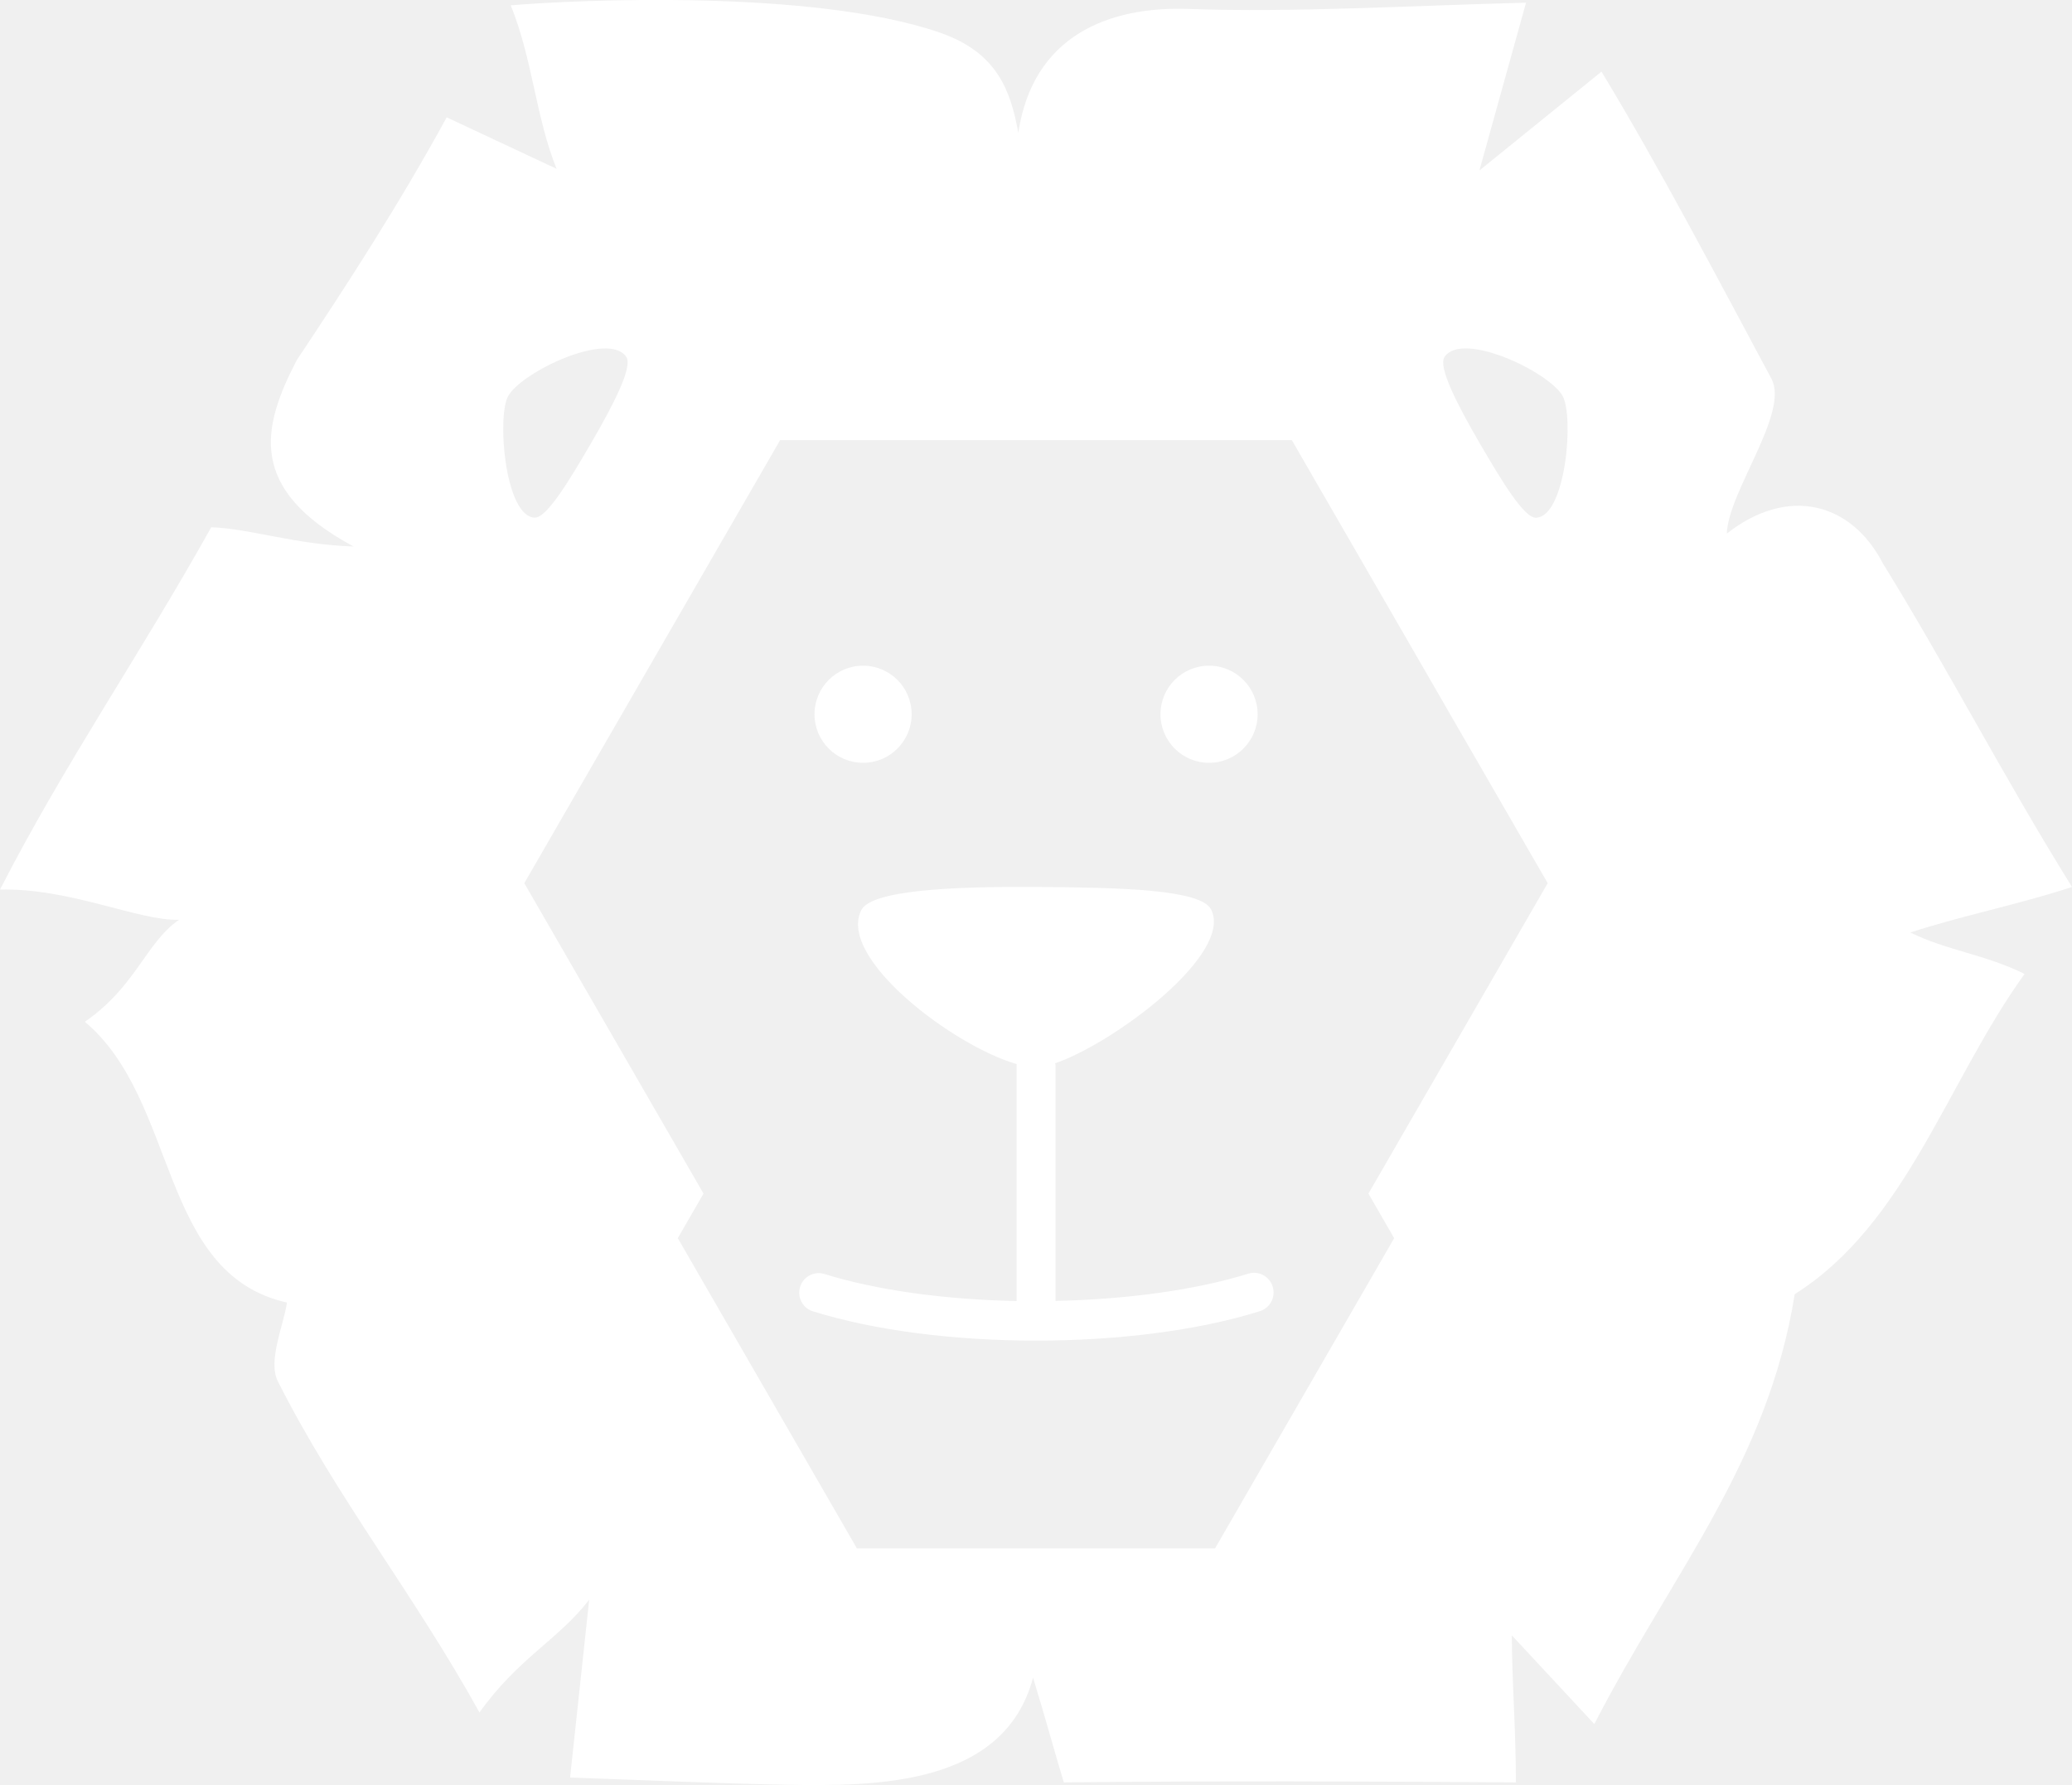
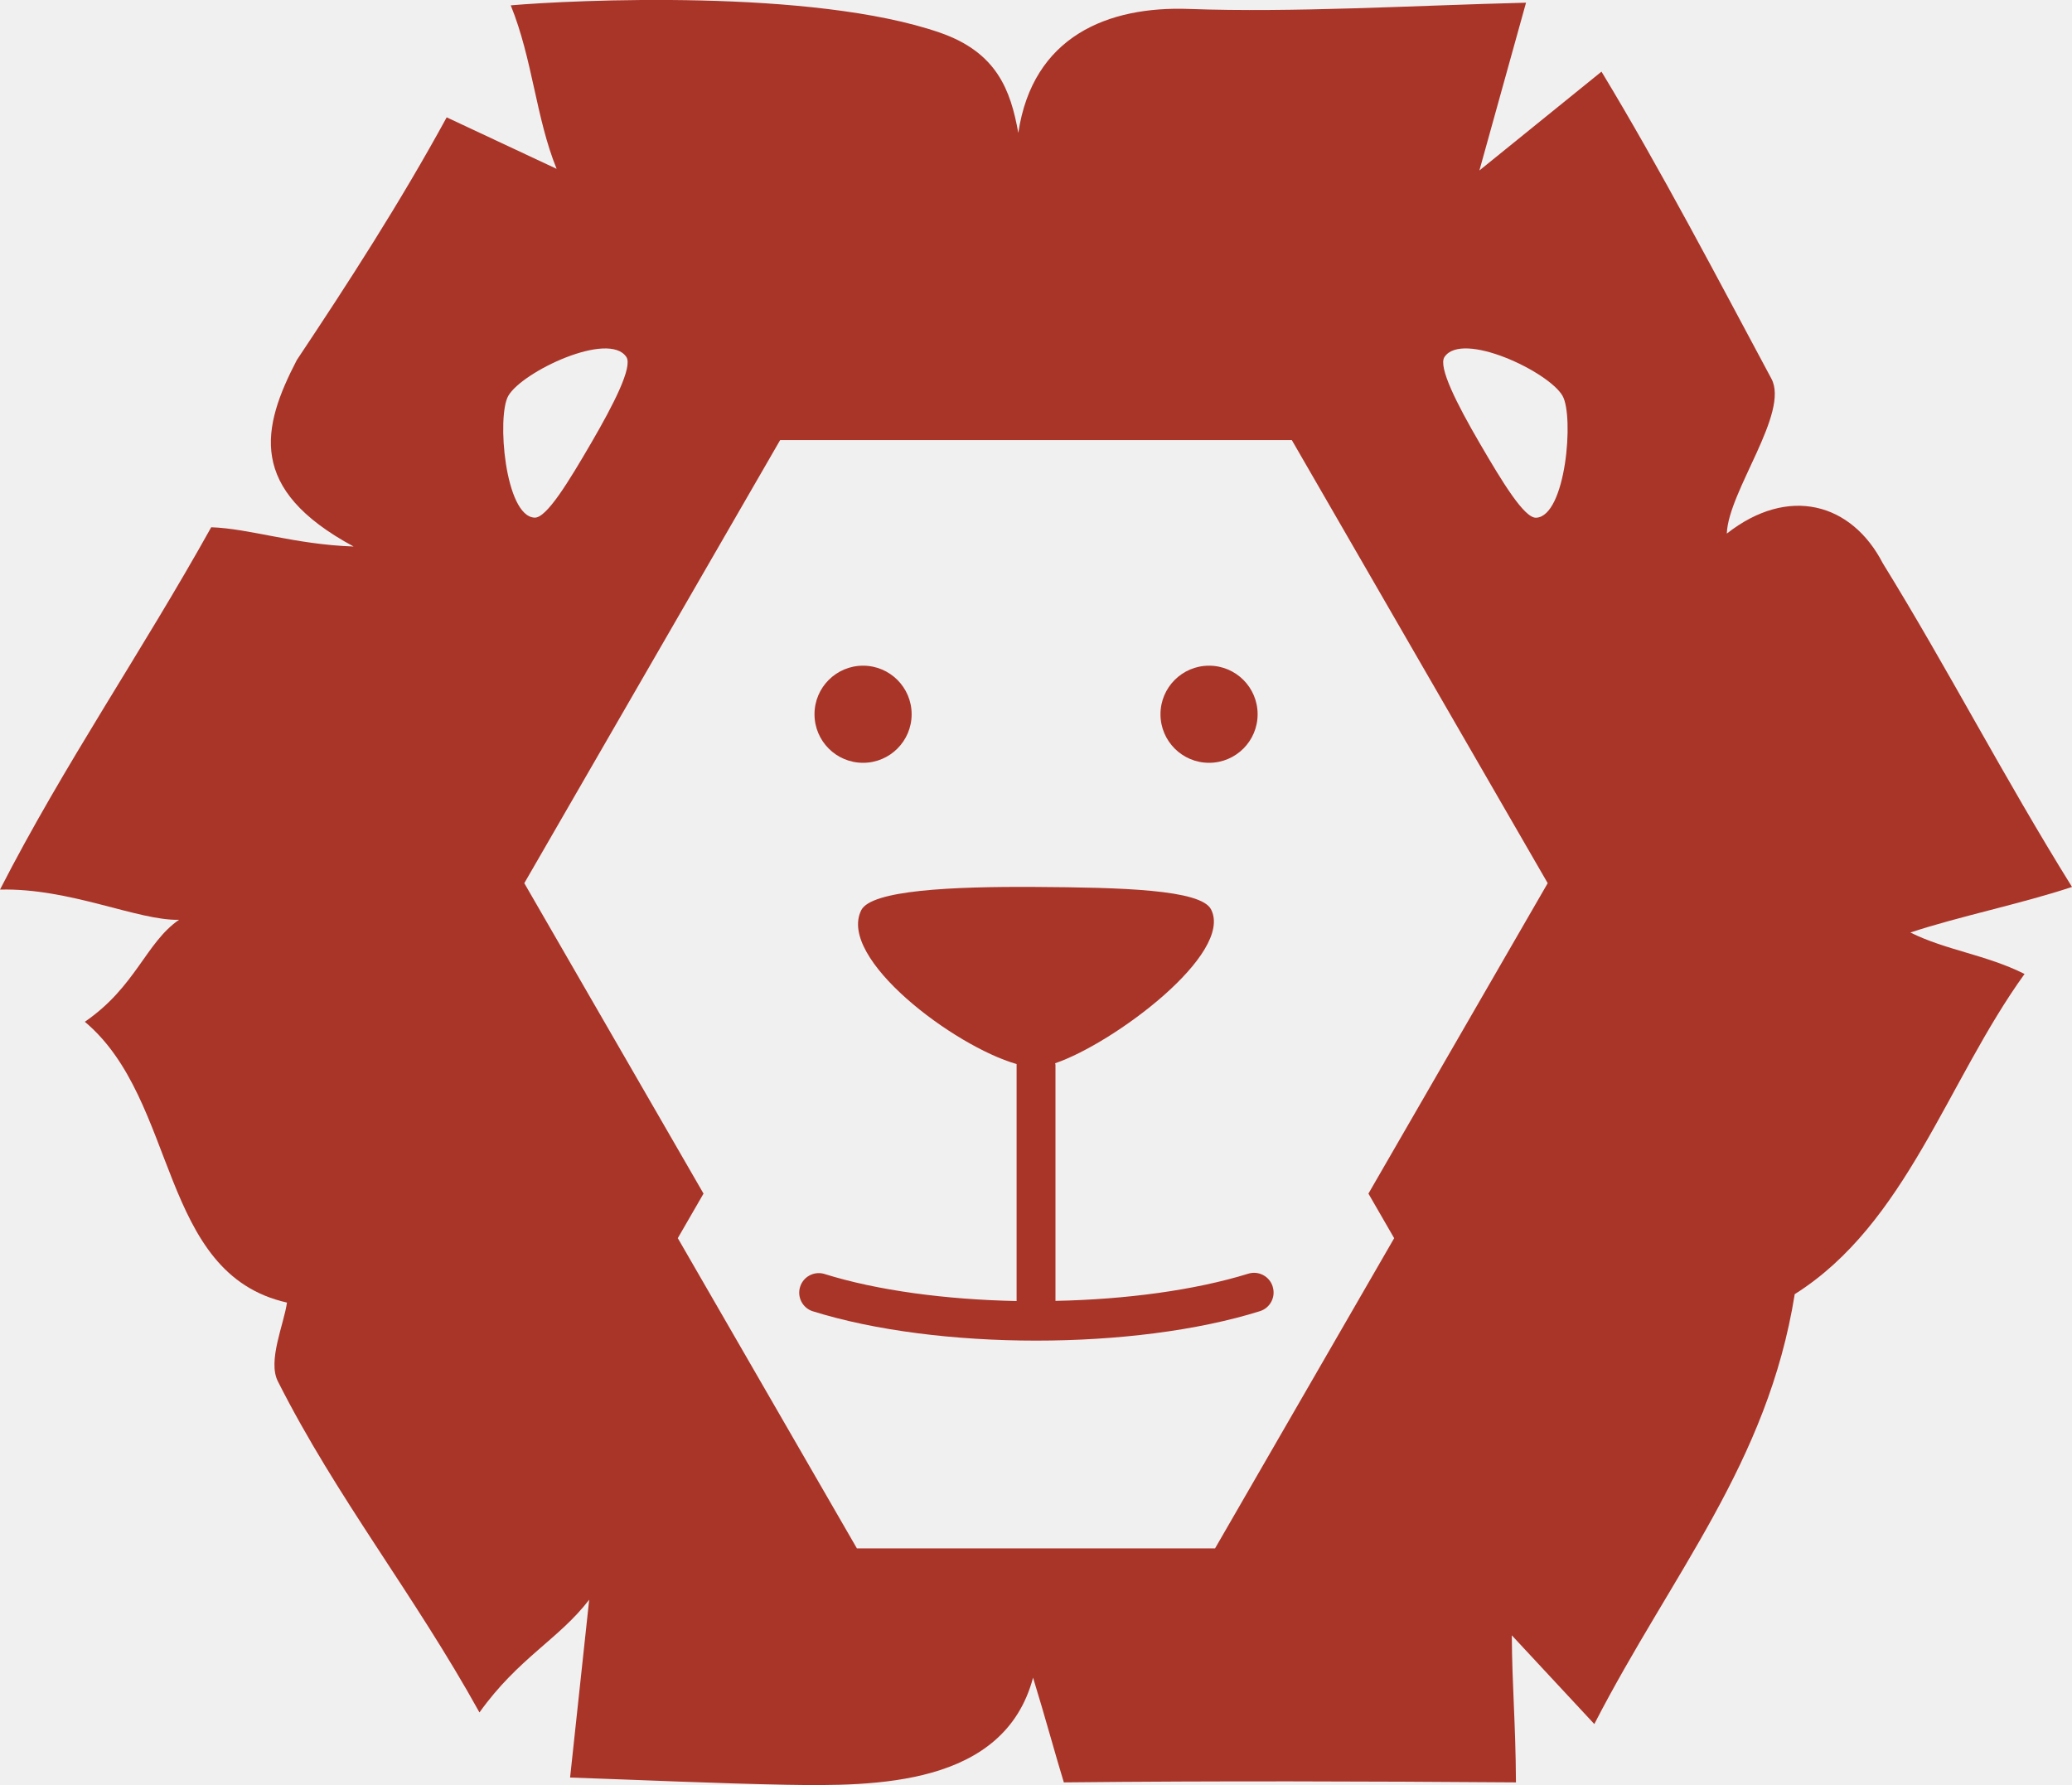
<svg xmlns="http://www.w3.org/2000/svg" viewBox="0 0 500 430.79">
  <g id="Layer_2" data-name="Layer 2">
    <g id="Layer_1-2" data-name="Layer 1">
-       <circle cx="291.76" cy="172.38" r="11.72" fill="#fff" />
-       <path d="M307.11,310.48a4.71,4.71,0,0,0-5.89-3.08c-12.93,4-29.57,6.22-46.52,6.56V257c0-.14-.07-.25-.08-.39,14.13-4.8,43.14-26.44,37.62-37.14-2.48-4.81-21.73-5.28-42.35-5.41-20.43-.13-39.65.8-42.06,5.61-5.81,11.62,22.39,32.84,37.49,37.13V314c-17-.35-33.6-2.52-46.52-6.58a4.72,4.72,0,0,0-2.82,9h0c15.16,4.76,34.61,7.13,54.07,7.13s38.86-2.37,54-7.11a4.71,4.71,0,0,0,3.06-5.92Z" fill="#fff" />
-       <circle cx="208.27" cy="172.38" r="11.72" fill="#fff" />
-       <path d="M249.29,404.89c2.88,9.34,5.7,19.73,7.43,25.28,37.9-.39,72.72-.26,109.1,0-.09-14.67-.93-23.15-1-35.49l19.91,21.41c18.71-36.35,41.83-62.9,48.36-103.75,26.95-17,36.71-51.27,55.46-77.28-9.25-4.64-18.86-5.69-27.55-10,11.42-3.81,27-7,39-11-16.71-26.89-30-52.75-45.65-78.11-7.54-14.6-22.8-18.82-37.65-7.17.35-10.22,15.18-29.16,10.76-37.39-12.87-24-26.86-50.76-41-74.1L357,41.14,368.25.65C340.84,1.34,312,3.08,287,2.16c-19.65-.73-37.79,6.58-41.27,29.92-1.86-10.37-5.19-19.41-18.85-24.18C196.14-2.76,138.19,0,123.25,1.29c5.28,13,6.07,27.18,11.07,39.46L107.79,28.32C96.56,48.9,84,68.33,71.62,86.9c-8.47,16.32-12,31.15,13.72,45-14.26-.49-25-4.33-34.37-4.65C34.13,157.48,15.5,184.43,0,214.7c16.88-.43,33.29,7.54,43.2,7.29h0c-8,5.5-10.43,16.17-22.73,24.61,22.64,19,17.76,60.78,48.78,67.77-.73,5.22-4.71,14.07-2.2,19,14.17,28.1,32.86,51.37,48.65,79.92,9.39-13.15,19.17-17.67,26.48-27.21L137.57,429c17.87.61,35,1.42,52.21,1.74C211.09,431.11,242.32,431.14,249.29,404.89ZM348.57,86.16c4.24-6.39,25.13,3.51,28.49,9.37,2.82,4.91.82,29.09-6.37,29.42-2.86.13-8.14-8.58-13.63-18S347,88.53,348.57,86.16ZM122.66,95.53c3.36-5.85,24.25-15.75,28.49-9.37,1.57,2.37-3.06,11.43-8.5,20.77s-10.77,18.14-13.65,18C121.84,124.62,119.84,100.44,122.66,95.53Zm20,290Zm20.9-86.71,6.21-10.75-43.25-74.92,61.74-106.94H311.73l61.75,106.94-43.26,74.92,6.21,10.76-43.22,74.86H206.78Z" fill="#fff" />
+       <circle cx="291.76" cy="172.38" r="11.72" fill="#A93529" />
+       <path d="M307.11,310.48a4.71,4.71,0,0,0-5.89-3.08c-12.93,4-29.57,6.22-46.52,6.56V257c0-.14-.07-.25-.08-.39,14.13-4.8,43.14-26.44,37.62-37.14-2.48-4.81-21.73-5.28-42.35-5.41-20.43-.13-39.65.8-42.06,5.61-5.81,11.62,22.39,32.84,37.49,37.13V314c-17-.35-33.6-2.52-46.52-6.58a4.72,4.72,0,0,0-2.82,9h0c15.16,4.76,34.61,7.13,54.07,7.13s38.86-2.37,54-7.11a4.71,4.71,0,0,0,3.06-5.92Z" fill="#A93529" />
+       <circle cx="208.27" cy="172.38" r="11.72" fill="#A93529" />
+       <path d="M249.29,404.89c2.88,9.34,5.7,19.73,7.43,25.28,37.9-.39,72.72-.26,109.1,0-.09-14.67-.93-23.15-1-35.49l19.91,21.41c18.71-36.35,41.83-62.9,48.36-103.75,26.95-17,36.71-51.27,55.46-77.28-9.25-4.64-18.86-5.69-27.55-10,11.42-3.81,27-7,39-11-16.71-26.89-30-52.75-45.65-78.11-7.54-14.6-22.8-18.82-37.65-7.17.35-10.22,15.18-29.16,10.76-37.39-12.87-24-26.86-50.76-41-74.1L357,41.14,368.25.65C340.84,1.34,312,3.08,287,2.16c-19.65-.73-37.79,6.58-41.27,29.92-1.86-10.37-5.19-19.41-18.85-24.18C196.14-2.76,138.19,0,123.25,1.29c5.28,13,6.07,27.18,11.07,39.46L107.79,28.32C96.56,48.9,84,68.33,71.62,86.9c-8.47,16.32-12,31.15,13.72,45-14.26-.49-25-4.33-34.37-4.65C34.13,157.48,15.5,184.43,0,214.7c16.88-.43,33.29,7.54,43.2,7.29h0c-8,5.5-10.43,16.17-22.73,24.61,22.64,19,17.76,60.78,48.78,67.77-.73,5.22-4.71,14.07-2.2,19,14.17,28.1,32.86,51.37,48.65,79.92,9.39-13.15,19.17-17.67,26.48-27.21L137.57,429c17.87.61,35,1.42,52.21,1.74C211.09,431.11,242.32,431.14,249.29,404.89ZM348.57,86.16c4.24-6.39,25.13,3.51,28.49,9.37,2.82,4.91.82,29.09-6.37,29.42-2.86.13-8.14-8.58-13.63-18S347,88.53,348.57,86.16ZM122.66,95.53c3.36-5.85,24.25-15.75,28.49-9.37,1.57,2.37-3.06,11.43-8.5,20.77s-10.77,18.14-13.65,18C121.84,124.62,119.84,100.44,122.66,95.53Zm20,290Zm20.9-86.71,6.21-10.75-43.25-74.92,61.74-106.94H311.73l61.75,106.94-43.26,74.92,6.21,10.76-43.22,74.86H206.78Z" fill="#A93529" />
    </g>
  </g>
</svg>
